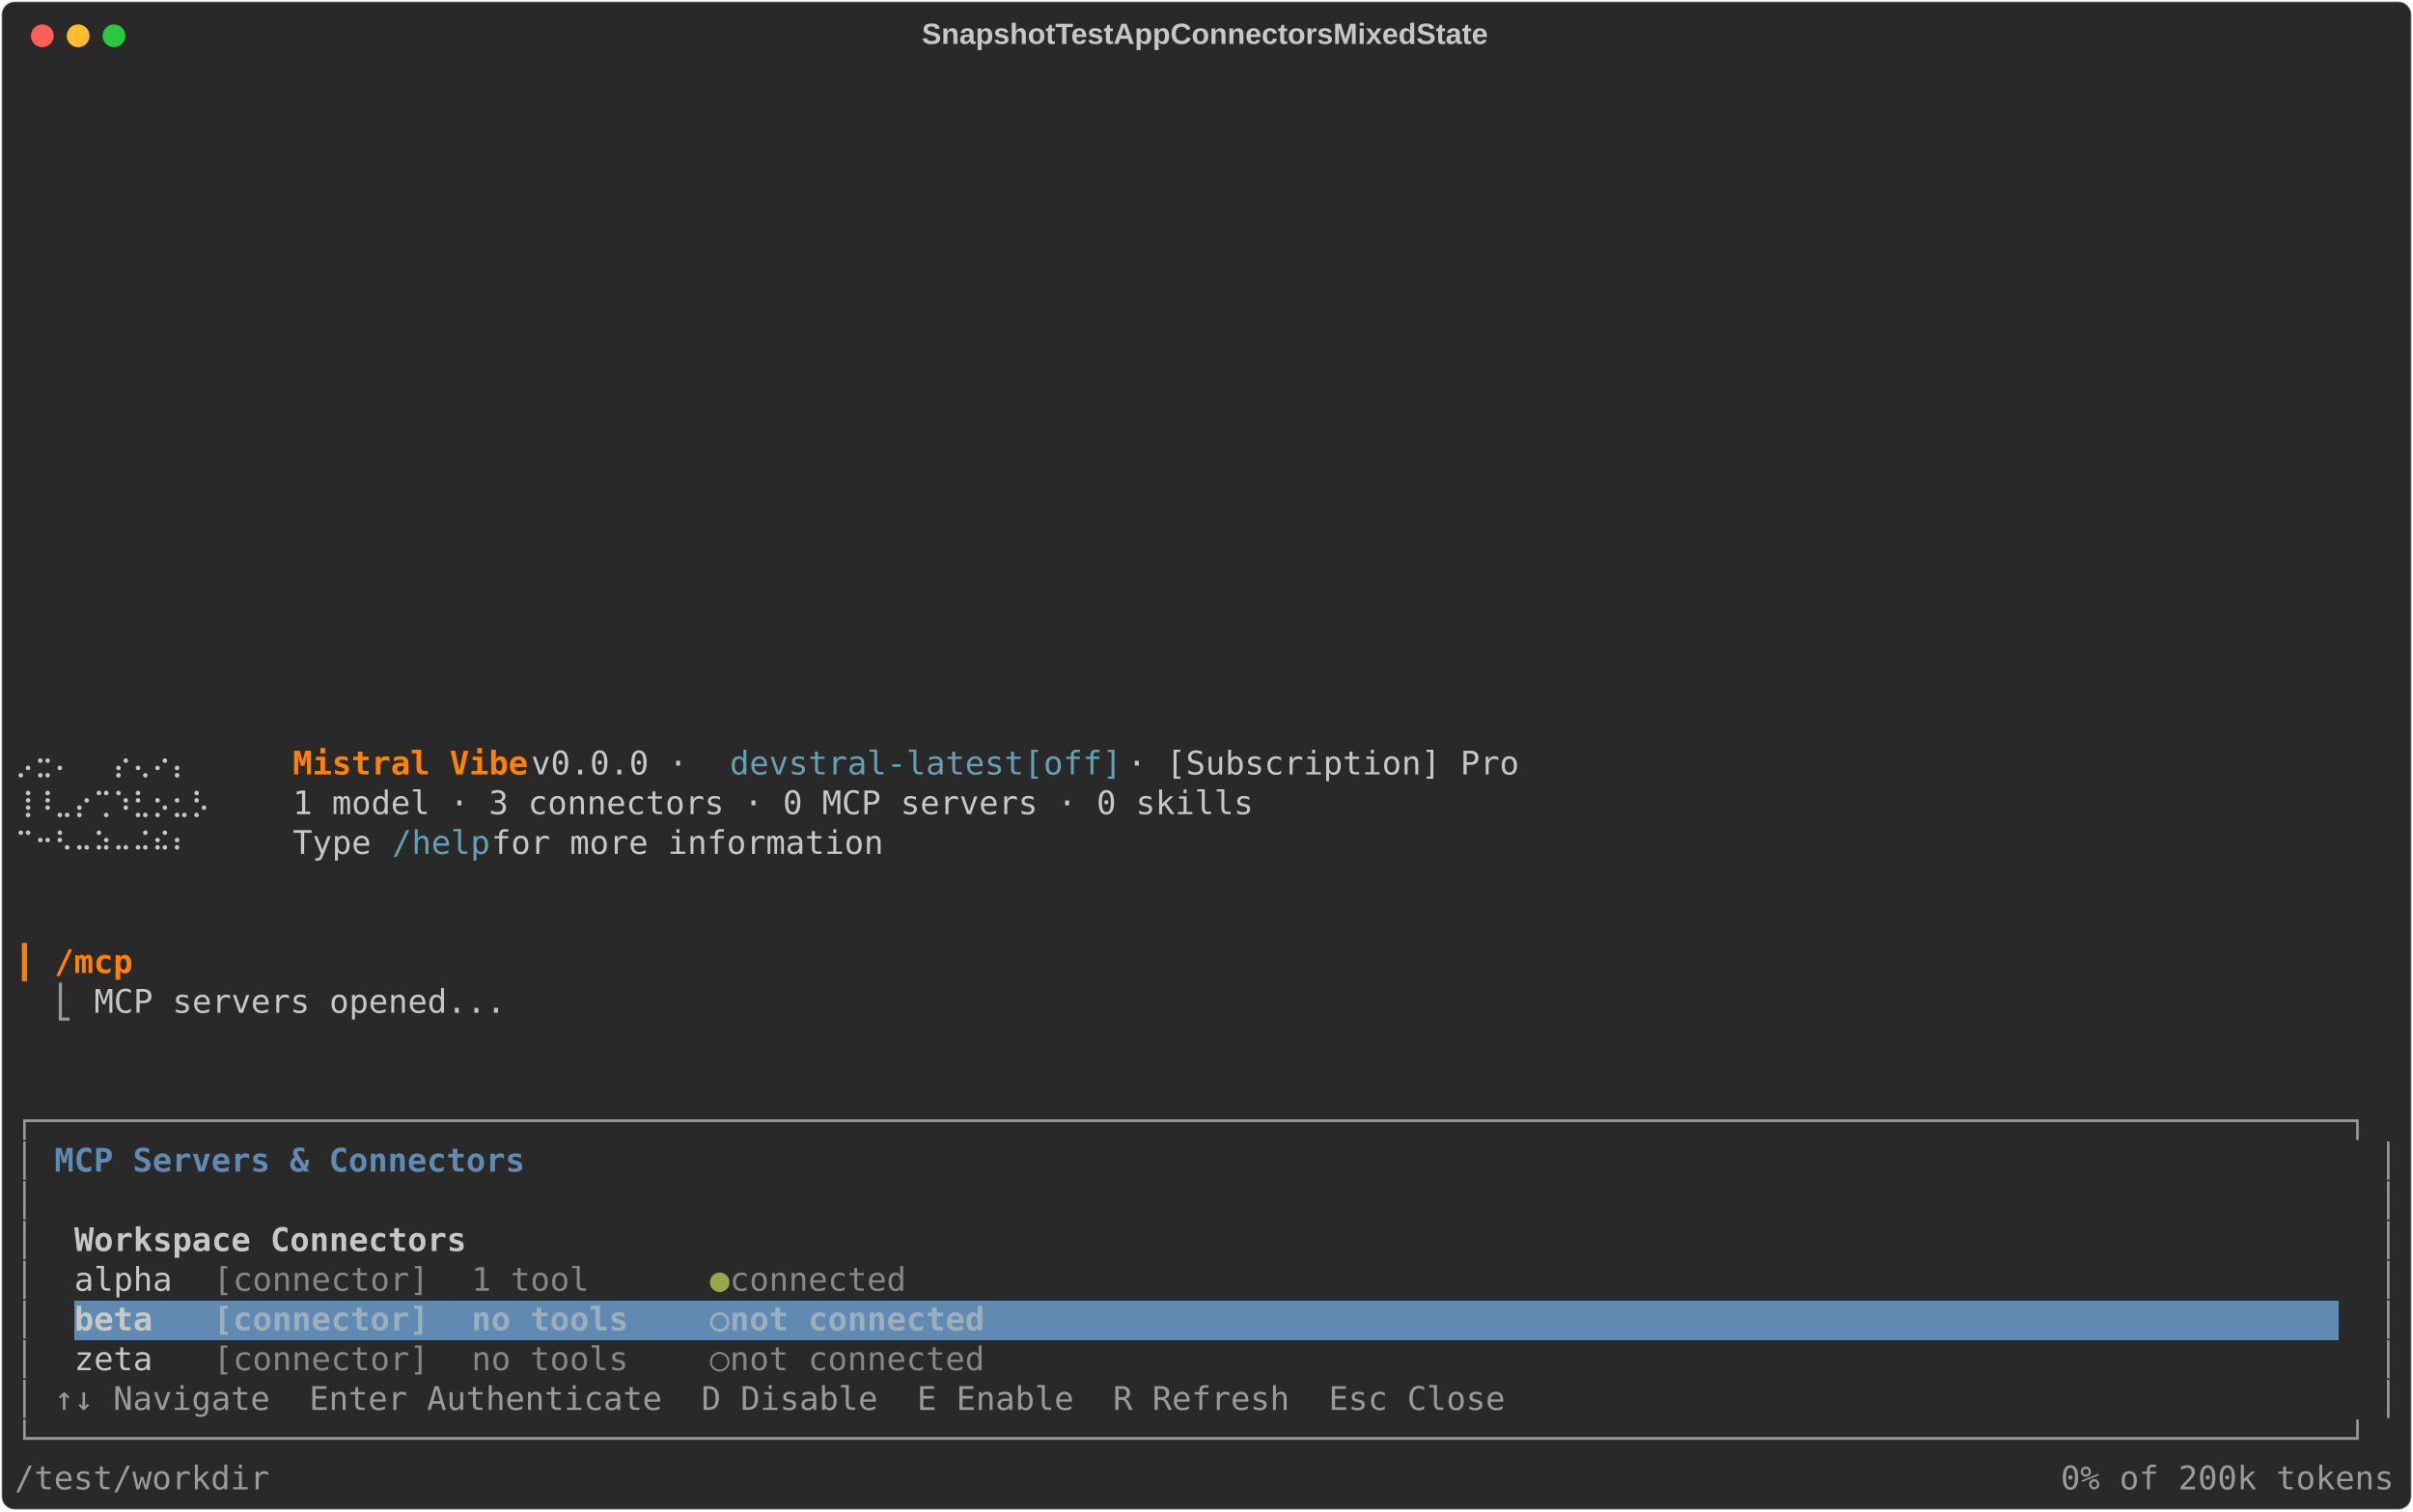
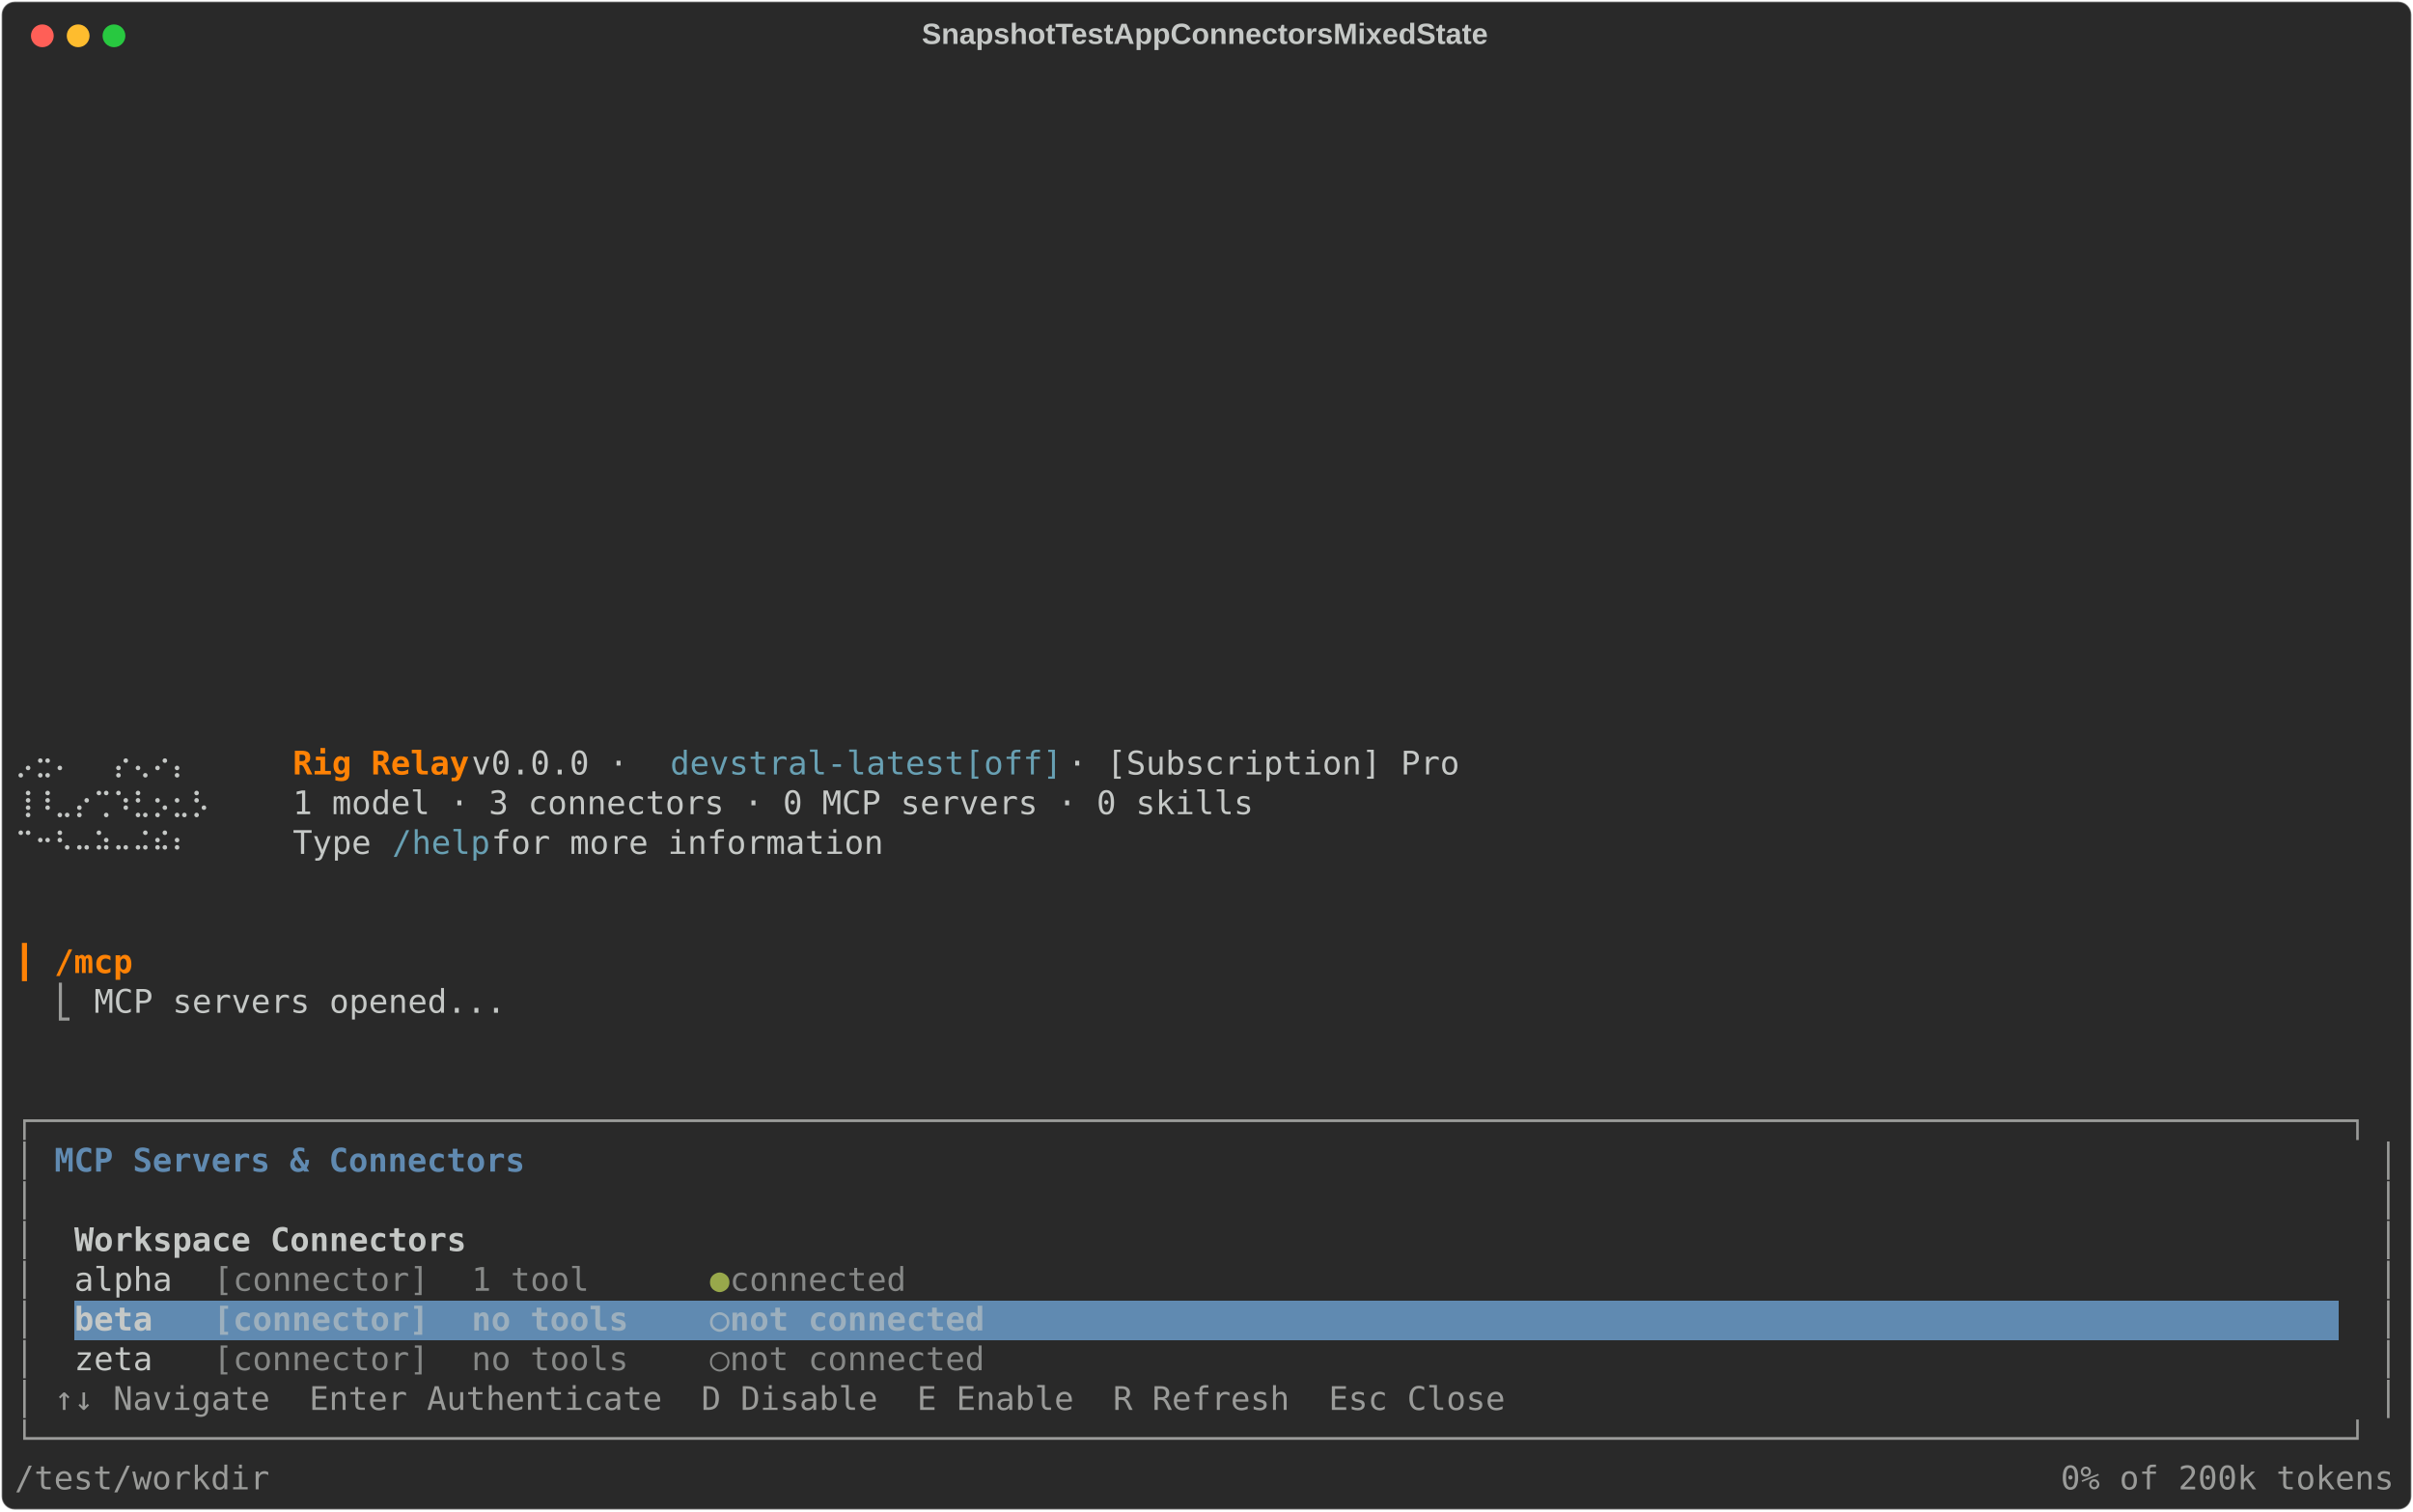
<svg xmlns="http://www.w3.org/2000/svg" class="rich-terminal" viewBox="0 0 1482 928.4">
  <style>

    @font-face {
        font-family: "Fira Code";
        src: local("FiraCode-Regular"),
                url("https://cdnjs.cloudflare.com/ajax/libs/firacode/6.2.0/woff2/FiraCode-Regular.woff2") format("woff2"),
                url("https://cdnjs.cloudflare.com/ajax/libs/firacode/6.2.0/woff/FiraCode-Regular.woff") format("woff");
        font-style: normal;
        font-weight: 400;
    }
    @font-face {
        font-family: "Fira Code";
        src: local("FiraCode-Bold"),
                url("https://cdnjs.cloudflare.com/ajax/libs/firacode/6.2.0/woff2/FiraCode-Bold.woff2") format("woff2"),
                url("https://cdnjs.cloudflare.com/ajax/libs/firacode/6.2.0/woff/FiraCode-Bold.woff") format("woff");
        font-style: bold;
        font-weight: 700;
    }

    .terminal-matrix {
        font-family: Fira Code, monospace;
        font-size: 20px;
        line-height: 24.4px;
        font-variant-east-asian: full-width;
    }

    .terminal-title {
        font-size: 18px;
        font-weight: bold;
        font-family: arial;
    }

    .terminal-r1 { fill: #c5c8c6 }
.terminal-r2 { fill: #ff8205;font-weight: bold }
.terminal-r3 { fill: #68a0b3 }
.terminal-r4 { fill: #ff8205 }
.terminal-r5 { fill: #9a9b99 }
.terminal-r6 { fill: #608ab1;font-weight: bold }
.terminal-r7 { fill: #c5c8c6;font-weight: bold }
.terminal-r8 { fill: #868887 }
.terminal-r9 { fill: #98a84b }
.terminal-r10 { fill: #9cafbd;font-weight: bold }
    </style>
  <defs>
    <clipPath id="terminal-clip-terminal">
      <rect x="0" y="0" width="1463.0" height="877.4" />
    </clipPath>
    <clipPath id="terminal-line-0">
      <rect x="0" y="1.5" width="1464" height="24.65" />
    </clipPath>
    <clipPath id="terminal-line-1">
      <rect x="0" y="25.9" width="1464" height="24.65" />
    </clipPath>
    <clipPath id="terminal-line-2">
      <rect x="0" y="50.3" width="1464" height="24.65" />
    </clipPath>
    <clipPath id="terminal-line-3">
      <rect x="0" y="74.7" width="1464" height="24.65" />
    </clipPath>
    <clipPath id="terminal-line-4">
      <rect x="0" y="99.1" width="1464" height="24.65" />
    </clipPath>
    <clipPath id="terminal-line-5">
      <rect x="0" y="123.5" width="1464" height="24.65" />
    </clipPath>
    <clipPath id="terminal-line-6">
      <rect x="0" y="147.9" width="1464" height="24.65" />
    </clipPath>
    <clipPath id="terminal-line-7">
      <rect x="0" y="172.3" width="1464" height="24.65" />
    </clipPath>
    <clipPath id="terminal-line-8">
      <rect x="0" y="196.7" width="1464" height="24.65" />
    </clipPath>
    <clipPath id="terminal-line-9">
      <rect x="0" y="221.1" width="1464" height="24.65" />
    </clipPath>
    <clipPath id="terminal-line-10">
      <rect x="0" y="245.5" width="1464" height="24.65" />
    </clipPath>
    <clipPath id="terminal-line-11">
      <rect x="0" y="269.9" width="1464" height="24.65" />
    </clipPath>
    <clipPath id="terminal-line-12">
      <rect x="0" y="294.3" width="1464" height="24.65" />
    </clipPath>
    <clipPath id="terminal-line-13">
      <rect x="0" y="318.7" width="1464" height="24.65" />
    </clipPath>
    <clipPath id="terminal-line-14">
      <rect x="0" y="343.1" width="1464" height="24.65" />
    </clipPath>
    <clipPath id="terminal-line-15">
      <rect x="0" y="367.5" width="1464" height="24.65" />
    </clipPath>
    <clipPath id="terminal-line-16">
      <rect x="0" y="391.9" width="1464" height="24.65" />
    </clipPath>
    <clipPath id="terminal-line-17">
      <rect x="0" y="416.3" width="1464" height="24.65" />
    </clipPath>
    <clipPath id="terminal-line-18">
      <rect x="0" y="440.7" width="1464" height="24.65" />
    </clipPath>
    <clipPath id="terminal-line-19">
      <rect x="0" y="465.1" width="1464" height="24.65" />
    </clipPath>
    <clipPath id="terminal-line-20">
      <rect x="0" y="489.5" width="1464" height="24.65" />
    </clipPath>
    <clipPath id="terminal-line-21">
      <rect x="0" y="513.9" width="1464" height="24.65" />
    </clipPath>
    <clipPath id="terminal-line-22">
      <rect x="0" y="538.3" width="1464" height="24.65" />
    </clipPath>
    <clipPath id="terminal-line-23">
      <rect x="0" y="562.7" width="1464" height="24.65" />
    </clipPath>
    <clipPath id="terminal-line-24">
      <rect x="0" y="587.1" width="1464" height="24.65" />
    </clipPath>
    <clipPath id="terminal-line-25">
      <rect x="0" y="611.5" width="1464" height="24.65" />
    </clipPath>
    <clipPath id="terminal-line-26">
      <rect x="0" y="635.9" width="1464" height="24.65" />
    </clipPath>
    <clipPath id="terminal-line-27">
      <rect x="0" y="660.3" width="1464" height="24.65" />
    </clipPath>
    <clipPath id="terminal-line-28">
      <rect x="0" y="684.7" width="1464" height="24.65" />
    </clipPath>
    <clipPath id="terminal-line-29">
      <rect x="0" y="709.1" width="1464" height="24.65" />
    </clipPath>
    <clipPath id="terminal-line-30">
      <rect x="0" y="733.5" width="1464" height="24.65" />
    </clipPath>
    <clipPath id="terminal-line-31">
      <rect x="0" y="757.9" width="1464" height="24.65" />
    </clipPath>
    <clipPath id="terminal-line-32">
      <rect x="0" y="782.3" width="1464" height="24.65" />
    </clipPath>
    <clipPath id="terminal-line-33">
      <rect x="0" y="806.7" width="1464" height="24.65" />
    </clipPath>
    <clipPath id="terminal-line-34">
      <rect x="0" y="831.1" width="1464" height="24.65" />
    </clipPath>
  </defs>
  <rect fill="#292929" stroke="rgba(255,255,255,0.35)" stroke-width="1" x="1" y="1" width="1480" height="926.4" rx="8" />
  <text class="terminal-title" fill="#c5c8c6" text-anchor="middle" x="740" y="27">SnapshotTestAppConnectorsMixedState</text>
  <g transform="translate(26,22)">
    <circle cx="0" cy="0" r="7" fill="#ff5f57" />
    <circle cx="22" cy="0" r="7" fill="#febc2e" />
    <circle cx="44" cy="0" r="7" fill="#28c840" />
  </g>
  <g transform="translate(9, 41)" clip-path="url(#terminal-clip-terminal)">
    <rect fill="#608ab1" x="36.6" y="757.9" width="85.4" height="24.65" shape-rendering="crispEdges" />
    <rect fill="#608ab1" x="122" y="757.9" width="158.6" height="24.65" shape-rendering="crispEdges" />
    <rect fill="#608ab1" x="280.6" y="757.9" width="122" height="24.65" shape-rendering="crispEdges" />
    <rect fill="#608ab1" x="402.6" y="757.9" width="24.4" height="24.65" shape-rendering="crispEdges" />
    <rect fill="#608ab1" x="427" y="757.9" width="12.2" height="24.65" shape-rendering="crispEdges" />
    <rect fill="#608ab1" x="439.2" y="757.9" width="170.8" height="24.65" shape-rendering="crispEdges" />
    <rect fill="#608ab1" x="610" y="757.9" width="817.4" height="24.65" shape-rendering="crispEdges" />
    <g class="terminal-matrix">
      <text class="terminal-r1" x="1464" y="20" textLength="12.2" clip-path="url(#terminal-line-0)">
</text>
      <text class="terminal-r1" x="1464" y="44.4" textLength="12.2" clip-path="url(#terminal-line-1)">
</text>
      <text class="terminal-r1" x="1464" y="68.8" textLength="12.2" clip-path="url(#terminal-line-2)">
</text>
      <text class="terminal-r1" x="1464" y="93.2" textLength="12.2" clip-path="url(#terminal-line-3)">
</text>
      <text class="terminal-r1" x="1464" y="117.6" textLength="12.2" clip-path="url(#terminal-line-4)">
</text>
      <text class="terminal-r1" x="1464" y="142" textLength="12.2" clip-path="url(#terminal-line-5)">
</text>
      <text class="terminal-r1" x="1464" y="166.4" textLength="12.2" clip-path="url(#terminal-line-6)">
</text>
      <text class="terminal-r1" x="1464" y="190.8" textLength="12.2" clip-path="url(#terminal-line-7)">
</text>
      <text class="terminal-r1" x="1464" y="215.2" textLength="12.2" clip-path="url(#terminal-line-8)">
</text>
      <text class="terminal-r1" x="1464" y="239.6" textLength="12.2" clip-path="url(#terminal-line-9)">
</text>
      <text class="terminal-r1" x="1464" y="264" textLength="12.2" clip-path="url(#terminal-line-10)">
</text>
      <text class="terminal-r1" x="1464" y="288.4" textLength="12.2" clip-path="url(#terminal-line-11)">
</text>
      <text class="terminal-r1" x="1464" y="312.8" textLength="12.2" clip-path="url(#terminal-line-12)">
</text>
      <text class="terminal-r1" x="1464" y="337.2" textLength="12.2" clip-path="url(#terminal-line-13)">
</text>
      <text class="terminal-r1" x="1464" y="361.6" textLength="12.2" clip-path="url(#terminal-line-14)">
</text>
      <text class="terminal-r1" x="1464" y="386" textLength="12.2" clip-path="url(#terminal-line-15)">
</text>
      <text class="terminal-r1" x="1464" y="410.4" textLength="12.2" clip-path="url(#terminal-line-16)">
</text>
      <text class="terminal-r1" x="0" y="434.8" textLength="134.2" clip-path="url(#terminal-line-17)">  ⡠⣒⠄  ⡔⢄⠔⡄</text>
-       <text class="terminal-r2" x="170.8" y="434.8" textLength="146.4" clip-path="url(#terminal-line-17)">Mistral Vibe</text>
-       <text class="terminal-r1" x="317.2" y="434.8" textLength="122" clip-path="url(#terminal-line-17)"> v0.0.0 · </text>
-       <text class="terminal-r3" x="439.2" y="434.8" textLength="244" clip-path="url(#terminal-line-17)">devstral-latest[off]</text>
-       <text class="terminal-r1" x="683.2" y="434.8" textLength="256.2" clip-path="url(#terminal-line-17)"> · [Subscription] Pro</text>
+       <text class="terminal-r2" x="170.8" y="434.8" textLength="109.8" clip-path="url(#terminal-line-17)">Rig Relay</text>
+       <text class="terminal-r1" x="280.6" y="434.8" textLength="122" clip-path="url(#terminal-line-17)"> v0.0.0 · </text>
+       <text class="terminal-r3" x="402.6" y="434.8" textLength="244" clip-path="url(#terminal-line-17)">devstral-latest[off]</text>
+       <text class="terminal-r1" x="646.6" y="434.8" textLength="256.2" clip-path="url(#terminal-line-17)"> · [Subscription] Pro</text>
      <text class="terminal-r1" x="1464" y="434.8" textLength="12.2" clip-path="url(#terminal-line-17)">
</text>
      <text class="terminal-r1" x="0" y="459.2" textLength="134.2" clip-path="url(#terminal-line-18)"> ⢸⠸⣀⡔⢉⠱⣃⡢⣂⡣</text>
      <text class="terminal-r1" x="170.8" y="459.2" textLength="597.8" clip-path="url(#terminal-line-18)">1 model · 3 connectors · 0 MCP servers · 0 skills</text>
      <text class="terminal-r1" x="1464" y="459.2" textLength="12.2" clip-path="url(#terminal-line-18)">
</text>
      <text class="terminal-r1" x="0" y="483.6" textLength="134.2" clip-path="url(#terminal-line-19)">  ⠉⠒⠣⠤⠵⠤⠬⠮⠆</text>
      <text class="terminal-r1" x="170.8" y="483.6" textLength="61" clip-path="url(#terminal-line-19)">Type </text>
      <text class="terminal-r3" x="231.8" y="483.6" textLength="61" clip-path="url(#terminal-line-19)">/help</text>
      <text class="terminal-r1" x="292.8" y="483.6" textLength="256.2" clip-path="url(#terminal-line-19)"> for more information</text>
      <text class="terminal-r1" x="1464" y="483.6" textLength="12.2" clip-path="url(#terminal-line-19)">
</text>
      <text class="terminal-r1" x="1464" y="508" textLength="12.2" clip-path="url(#terminal-line-20)">
</text>
      <text class="terminal-r1" x="1464" y="532.4" textLength="12.2" clip-path="url(#terminal-line-21)">
</text>
      <text class="terminal-r4" x="0" y="556.8" textLength="12.2" clip-path="url(#terminal-line-22)">┃</text>
      <text class="terminal-r2" x="24.4" y="556.8" textLength="48.8" clip-path="url(#terminal-line-22)">/mcp</text>
      <text class="terminal-r1" x="1464" y="556.8" textLength="12.2" clip-path="url(#terminal-line-22)">
</text>
      <text class="terminal-r5" x="24.4" y="581.2" textLength="12.2" clip-path="url(#terminal-line-23)">⎣</text>
      <text class="terminal-r1" x="48.8" y="581.2" textLength="256.2" clip-path="url(#terminal-line-23)">MCP servers opened...</text>
      <text class="terminal-r1" x="1464" y="581.2" textLength="12.2" clip-path="url(#terminal-line-23)">
</text>
      <text class="terminal-r1" x="1464" y="605.6" textLength="12.2" clip-path="url(#terminal-line-24)">
</text>
      <text class="terminal-r1" x="1464" y="630" textLength="12.2" clip-path="url(#terminal-line-25)">
</text>
      <text class="terminal-r5" x="0" y="654.4" textLength="1464" clip-path="url(#terminal-line-26)">┌──────────────────────────────────────────────────────────────────────────────────────────────────────────────────────┐</text>
      <text class="terminal-r1" x="1464" y="654.4" textLength="12.2" clip-path="url(#terminal-line-26)">
</text>
      <text class="terminal-r5" x="0" y="678.8" textLength="12.2" clip-path="url(#terminal-line-27)">│</text>
      <text class="terminal-r6" x="24.4" y="678.8" textLength="292.8" clip-path="url(#terminal-line-27)">MCP Servers &amp; Connectors</text>
      <text class="terminal-r5" x="1451.8" y="678.8" textLength="12.2" clip-path="url(#terminal-line-27)">│</text>
      <text class="terminal-r1" x="1464" y="678.8" textLength="12.2" clip-path="url(#terminal-line-27)">
</text>
      <text class="terminal-r5" x="0" y="703.2" textLength="12.2" clip-path="url(#terminal-line-28)">│</text>
      <text class="terminal-r5" x="1451.8" y="703.2" textLength="12.2" clip-path="url(#terminal-line-28)">│</text>
      <text class="terminal-r1" x="1464" y="703.2" textLength="12.2" clip-path="url(#terminal-line-28)">
</text>
      <text class="terminal-r5" x="0" y="727.6" textLength="12.2" clip-path="url(#terminal-line-29)">│</text>
      <text class="terminal-r7" x="36.6" y="727.6" textLength="244" clip-path="url(#terminal-line-29)">Workspace Connectors</text>
      <text class="terminal-r5" x="1451.8" y="727.6" textLength="12.2" clip-path="url(#terminal-line-29)">│</text>
      <text class="terminal-r1" x="1464" y="727.6" textLength="12.2" clip-path="url(#terminal-line-29)">
</text>
      <text class="terminal-r5" x="0" y="752" textLength="12.2" clip-path="url(#terminal-line-30)">│</text>
      <text class="terminal-r1" x="36.6" y="752" textLength="85.4" clip-path="url(#terminal-line-30)">  alpha</text>
      <text class="terminal-r8" x="122" y="752" textLength="158.6" clip-path="url(#terminal-line-30)">  [connector]</text>
      <text class="terminal-r8" x="280.6" y="752" textLength="122" clip-path="url(#terminal-line-30)">  1 tool  </text>
      <text class="terminal-r9" x="427" y="752" textLength="12.2" clip-path="url(#terminal-line-30)">●</text>
      <text class="terminal-r8" x="439.2" y="752" textLength="122" clip-path="url(#terminal-line-30)"> connected</text>
      <text class="terminal-r5" x="1451.8" y="752" textLength="12.2" clip-path="url(#terminal-line-30)">│</text>
      <text class="terminal-r1" x="1464" y="752" textLength="12.2" clip-path="url(#terminal-line-30)">
</text>
      <text class="terminal-r5" x="0" y="776.4" textLength="12.2" clip-path="url(#terminal-line-31)">│</text>
      <text class="terminal-r7" x="36.6" y="776.4" textLength="85.4" clip-path="url(#terminal-line-31)">  beta </text>
      <text class="terminal-r10" x="122" y="776.4" textLength="158.6" clip-path="url(#terminal-line-31)">  [connector]</text>
      <text class="terminal-r10" x="280.6" y="776.4" textLength="122" clip-path="url(#terminal-line-31)">  no tools</text>
      <text class="terminal-r10" x="427" y="776.4" textLength="12.2" clip-path="url(#terminal-line-31)">○</text>
      <text class="terminal-r10" x="439.2" y="776.4" textLength="170.8" clip-path="url(#terminal-line-31)"> not connected</text>
      <text class="terminal-r5" x="1451.8" y="776.4" textLength="12.2" clip-path="url(#terminal-line-31)">│</text>
      <text class="terminal-r1" x="1464" y="776.4" textLength="12.2" clip-path="url(#terminal-line-31)">
</text>
      <text class="terminal-r5" x="0" y="800.8" textLength="12.2" clip-path="url(#terminal-line-32)">│</text>
      <text class="terminal-r1" x="36.6" y="800.8" textLength="85.4" clip-path="url(#terminal-line-32)">  zeta </text>
      <text class="terminal-r8" x="122" y="800.8" textLength="158.6" clip-path="url(#terminal-line-32)">  [connector]</text>
      <text class="terminal-r8" x="280.6" y="800.8" textLength="122" clip-path="url(#terminal-line-32)">  no tools</text>
      <text class="terminal-r8" x="427" y="800.8" textLength="12.2" clip-path="url(#terminal-line-32)">○</text>
      <text class="terminal-r8" x="439.2" y="800.8" textLength="170.8" clip-path="url(#terminal-line-32)"> not connected</text>
      <text class="terminal-r5" x="1451.8" y="800.8" textLength="12.2" clip-path="url(#terminal-line-32)">│</text>
      <text class="terminal-r1" x="1464" y="800.8" textLength="12.2" clip-path="url(#terminal-line-32)">
</text>
      <text class="terminal-r5" x="0" y="825.2" textLength="12.2" clip-path="url(#terminal-line-33)">│</text>
      <text class="terminal-r5" x="24.4" y="825.2" textLength="902.8" clip-path="url(#terminal-line-33)">↑↓ Navigate  Enter Authenticate  D Disable  E Enable  R Refresh  Esc Close</text>
      <text class="terminal-r5" x="1451.8" y="825.2" textLength="12.2" clip-path="url(#terminal-line-33)">│</text>
      <text class="terminal-r1" x="1464" y="825.2" textLength="12.2" clip-path="url(#terminal-line-33)">
</text>
      <text class="terminal-r5" x="0" y="849.6" textLength="1464" clip-path="url(#terminal-line-34)">└──────────────────────────────────────────────────────────────────────────────────────────────────────────────────────┘</text>
      <text class="terminal-r1" x="1464" y="849.6" textLength="12.2" clip-path="url(#terminal-line-34)">
</text>
      <text class="terminal-r5" x="0" y="874" textLength="158.6" clip-path="url(#terminal-line-35)">/test/workdir</text>
      <text class="terminal-r5" x="1256.6" y="874" textLength="207.4" clip-path="url(#terminal-line-35)">0% of 200k tokens</text>
    </g>
  </g>
</svg>
